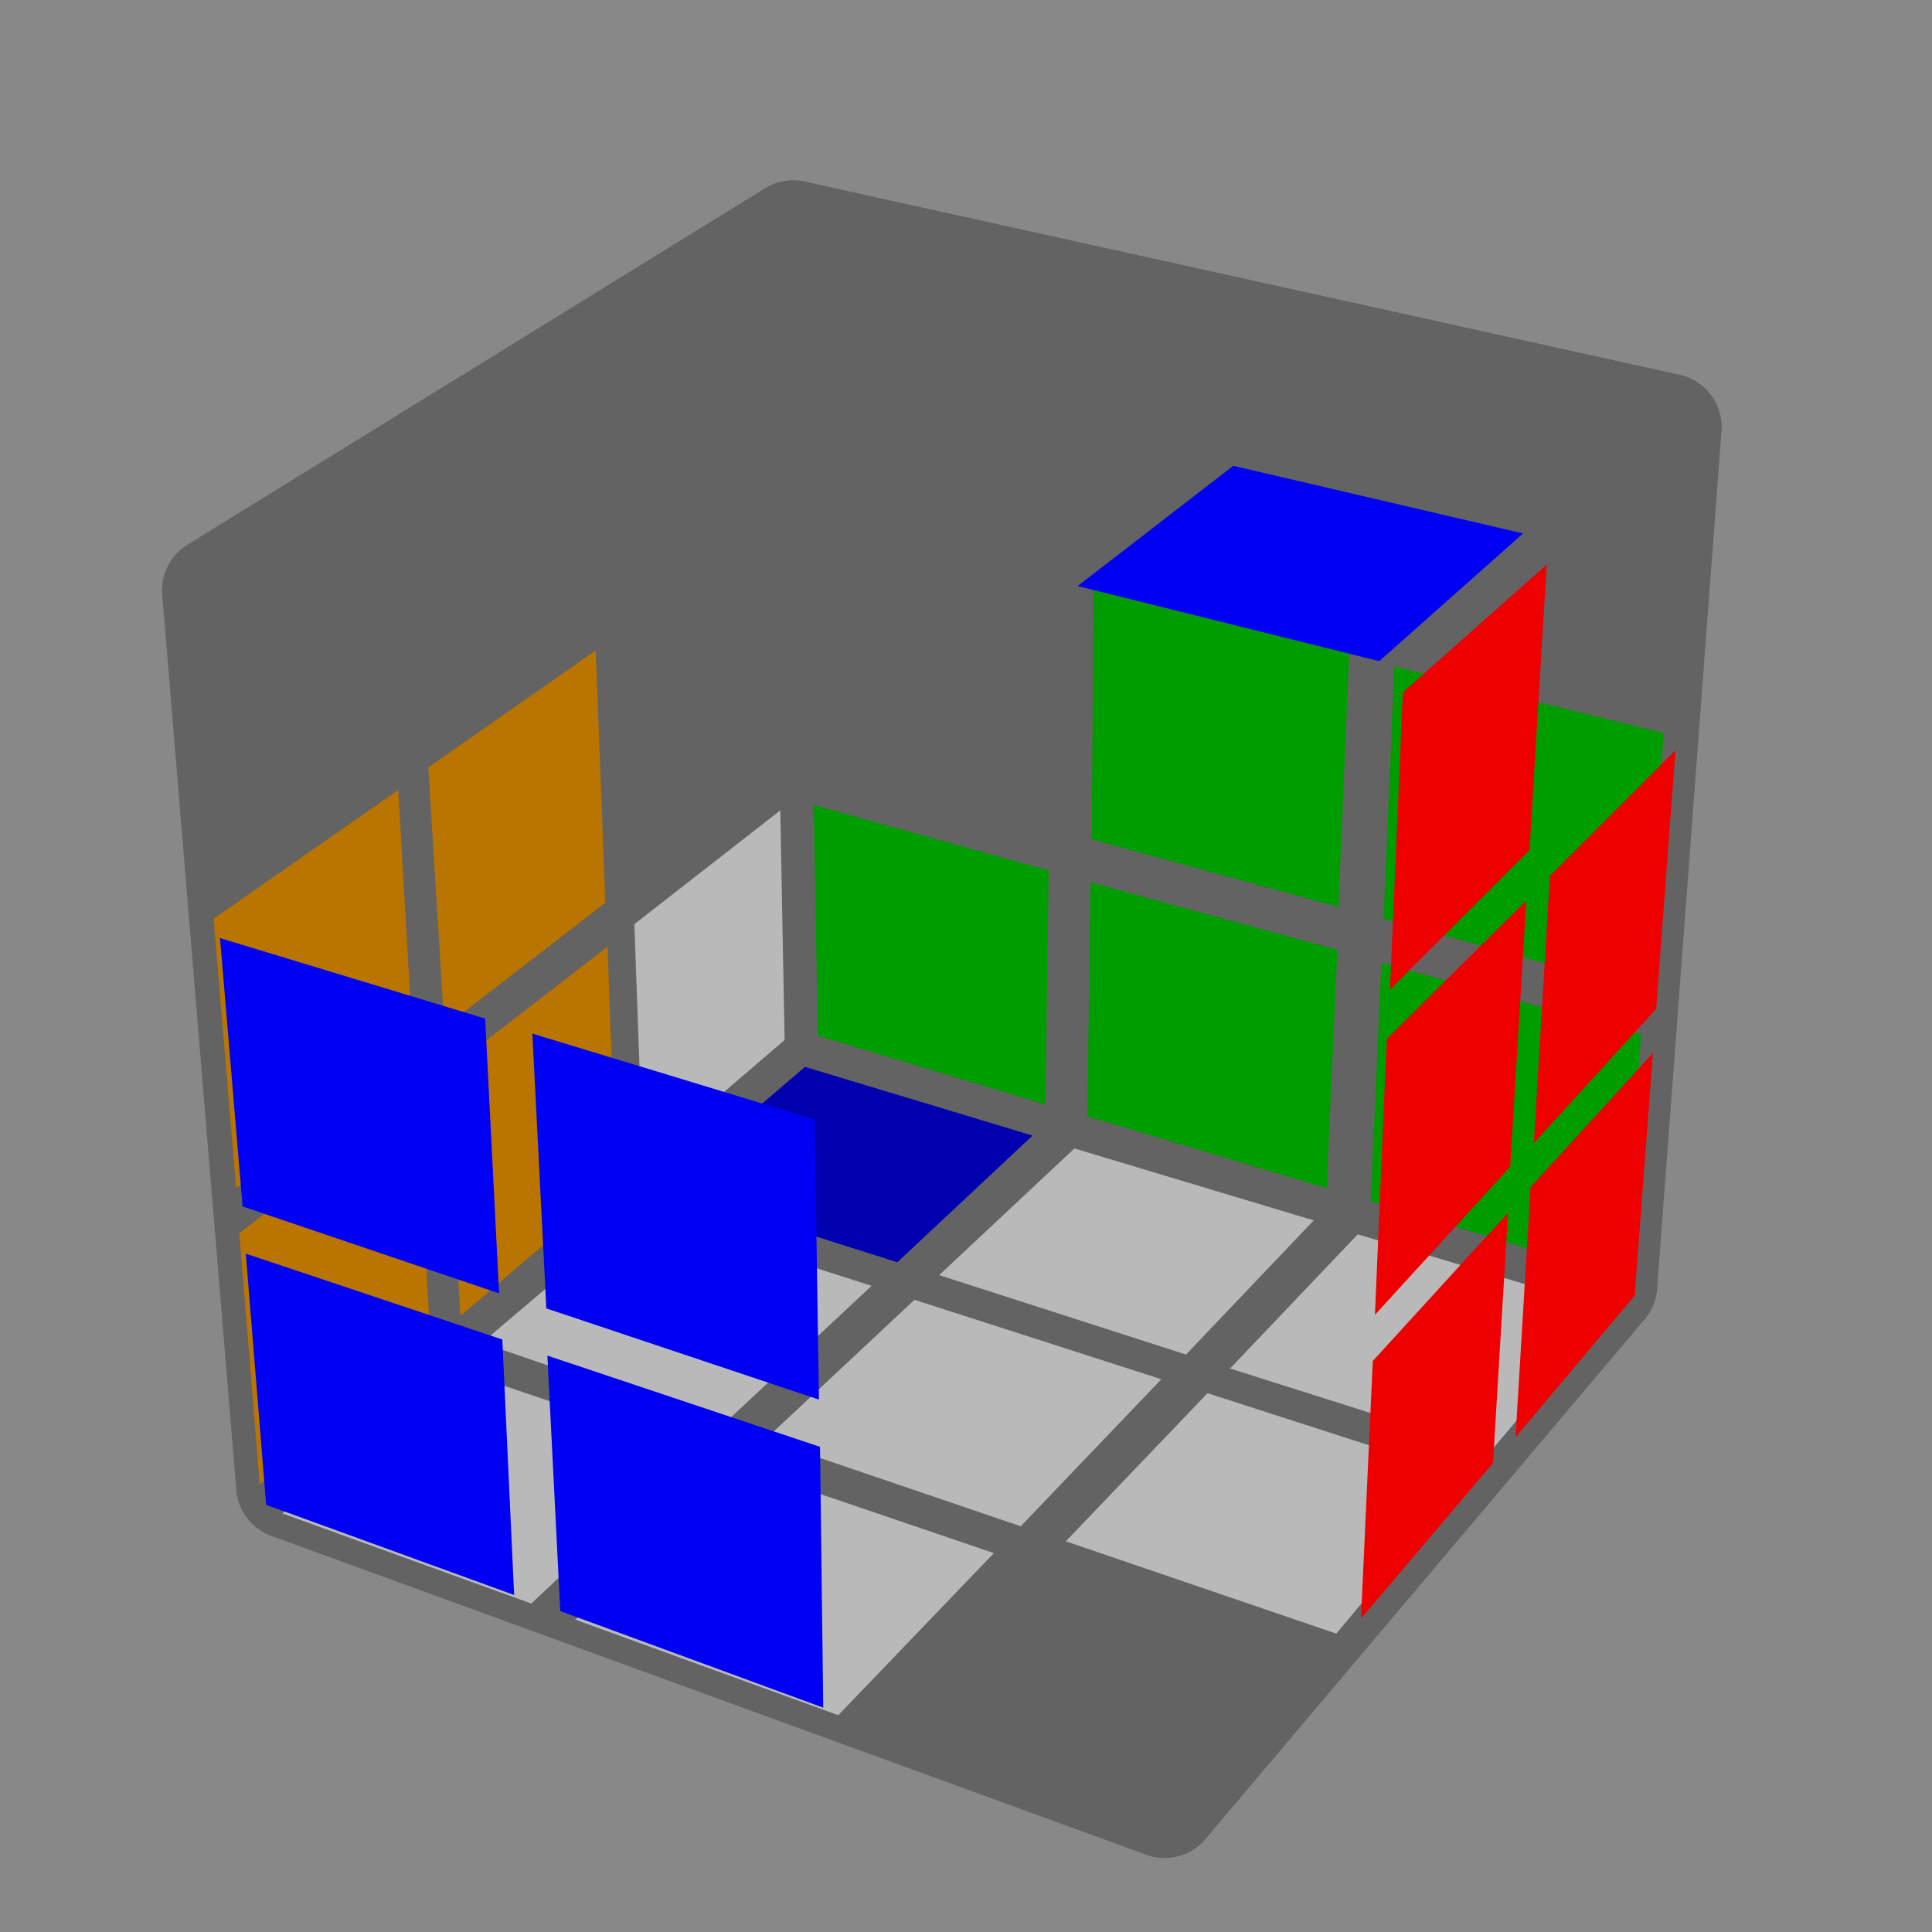
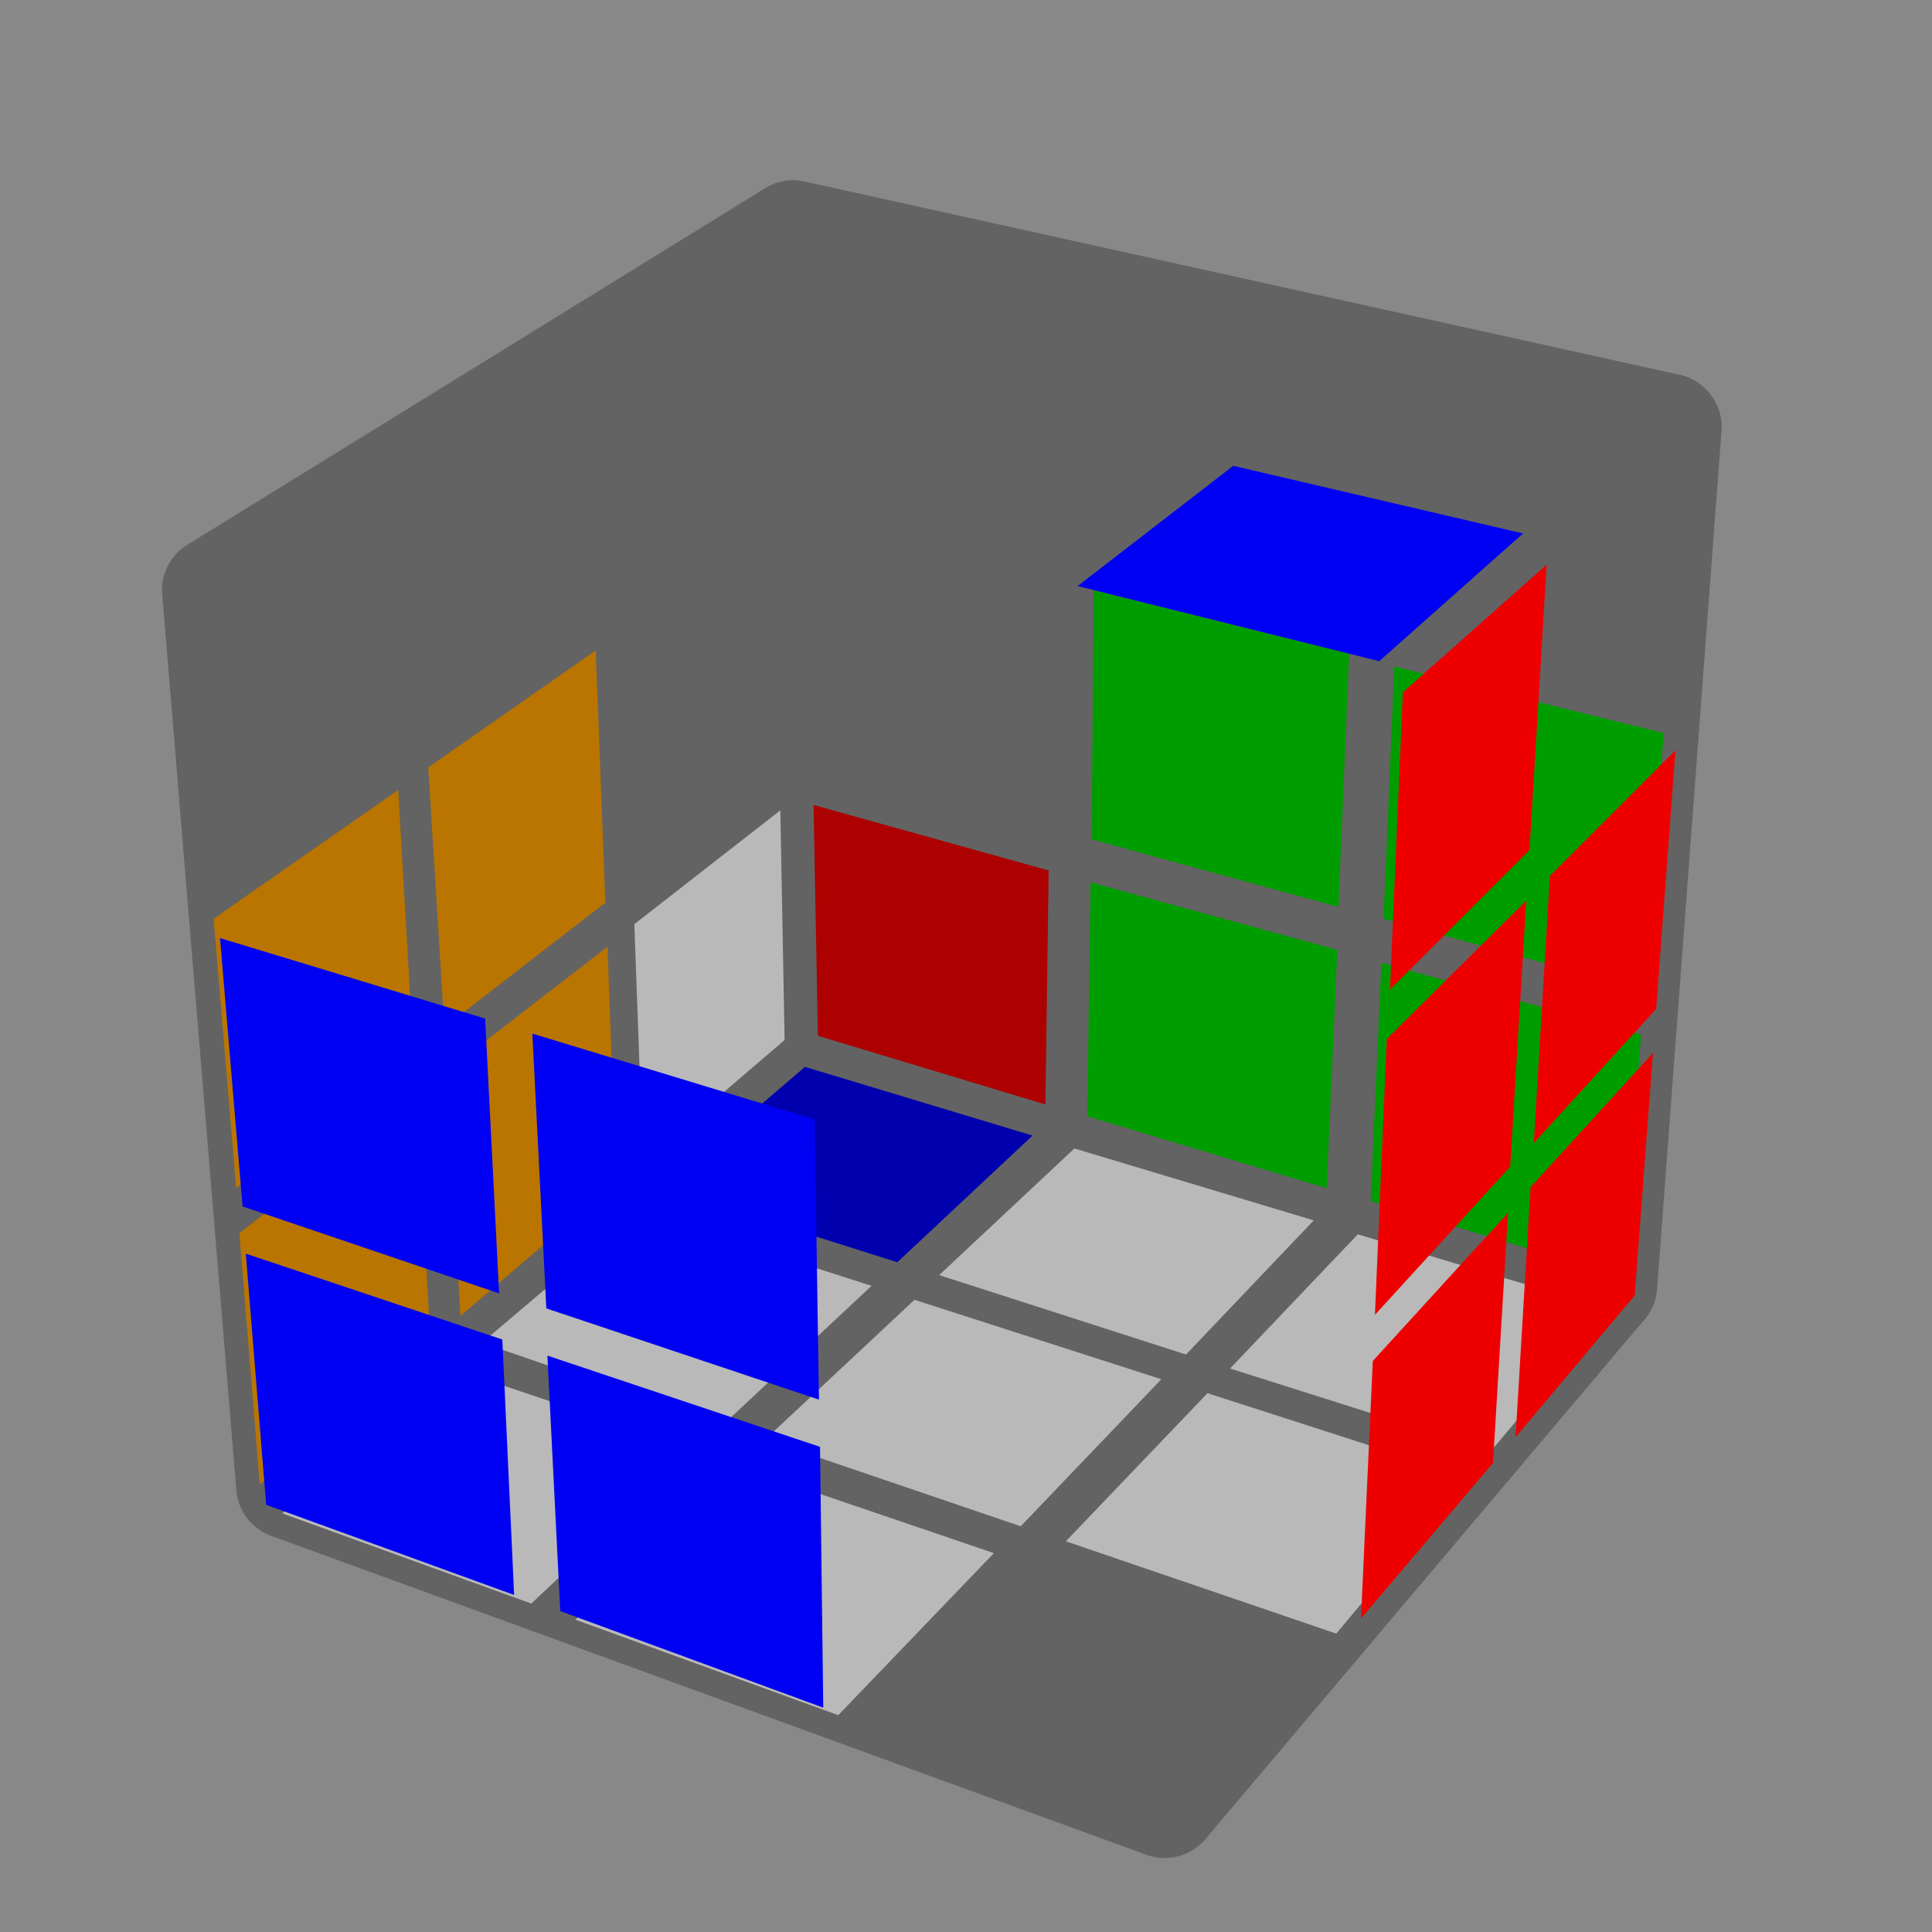
<svg xmlns="http://www.w3.org/2000/svg" version="1.1" width="140" height="140" viewBox="-0.9 -0.9 1.8 1.8">
  <rect fill="#888888" x="-0.9" y="-0.9" width="1.8" height="1.8" />
  <g style="opacity:1;stroke-opacity:0.5;stroke-width:0;stroke-linejoin:round">
    <polygon fill="#000000" stroke="#000000" opacity="0" points="0.672,-0.517 0.412,-0.574 0.402,-0.323 0.652,-0.261" />
    <polygon fill="#000000" stroke="#000000" opacity="0" points="0.368,-0.585 0.123,-0.638 0.12,-0.392 0.358,-0.333" />
    <polygon fill="#000000" stroke="#000000" opacity="0" points="0.082,-0.648 -0.15,-0.699 -0.146,-0.458 0.079,-0.402" />
    <polygon fill="#00D800" stroke="#000000" points="0.65,-0.217 0.399,-0.279 0.389,-0.044 0.632,0.023" />
    <polygon fill="#00D800" stroke="#000000" points="0.357,-0.291 0.119,-0.35 0.117,-0.118 0.347,-0.055" />
    <polygon fill="#000000" stroke="#000000" opacity="0" points="0.079,-0.36 -0.146,-0.416 -0.142,-0.189 0.076,-0.129" />
    <polygon fill="#00D800" stroke="#000000" points="0.629,0.064 0.387,-0.003 0.377,0.219 0.612,0.29" />
    <polygon fill="#00D800" stroke="#000000" points="0.346,-0.015 0.116,-0.078 0.113,0.14 0.336,0.207" />
-     <polygon fill="#00D800" stroke="#000000" points="0.077,-0.089 -0.142,-0.15 -0.138,0.065 0.074,0.129" />
+     <polygon fill="#EE0000" stroke="#000000" points="0.077,-0.089 -0.142,-0.15 -0.138,0.065 0.074,0.129" />
    <polygon fill="#FFFFFF" stroke="#000000" points="-0.637,0.51 -0.405,0.594 -0.253,0.451 -0.478,0.375" />
    <polygon fill="#FFFFFF" stroke="#000000" points="-0.364,0.609 -0.119,0.698 0.026,0.547 -0.212,0.466" />
    <polygon fill="#000000" stroke="#000000" opacity="0" points="-0.075,0.714 0.185,0.809 0.321,0.648 0.07,0.562" />
    <polygon fill="#FFFFFF" stroke="#000000" points="-0.451,0.351 -0.227,0.428 -0.088,0.298 -0.306,0.228" />
    <polygon fill="#FFFFFF" stroke="#000000" points="-0.187,0.441 0.051,0.522 0.182,0.385 -0.048,0.311" />
    <polygon fill="#FFFFFF" stroke="#000000" points="0.093,0.536 0.345,0.622 0.467,0.476 0.225,0.398" />
    <polygon fill="#0000F2" stroke="#000000" points="-0.282,0.207 -0.064,0.276 0.062,0.158 -0.15,0.094" />
    <polygon fill="#FFFFFF" stroke="#000000" points="-0.025,0.288 0.205,0.362 0.324,0.237 0.101,0.17" />
    <polygon fill="#FFFFFF" stroke="#000000" points="0.246,0.375 0.489,0.452 0.6,0.32 0.365,0.25" />
    <polygon fill="#000000" stroke="#000000" opacity="0" points="-0.183,-0.695 -0.33,-0.605 -0.32,-0.355 -0.179,-0.454" />
    <polygon fill="#000000" stroke="#000000" opacity="0" points="-0.356,-0.587 -0.518,-0.488 -0.503,-0.228 -0.347,-0.337" />
    <polygon fill="#000000" stroke="#000000" opacity="0" points="-0.547,-0.468 -0.726,-0.358 -0.704,-0.089 -0.532,-0.209" />
    <polygon fill="#000000" stroke="#000000" opacity="0" points="-0.178,-0.412 -0.319,-0.313 -0.311,-0.078 -0.174,-0.184" />
    <polygon fill="#FFA100" stroke="#000000" points="-0.345,-0.294 -0.501,-0.185 -0.486,0.057 -0.336,-0.059" />
    <polygon fill="#FFA100" stroke="#000000" points="-0.529,-0.164 -0.701,-0.044 -0.68,0.207 -0.515,0.078" />
    <polygon fill="#FFFFFF" stroke="#000000" points="-0.173,-0.145 -0.309,-0.039 -0.301,0.182 -0.169,0.069" />
    <polygon fill="#FFA100" stroke="#000000" points="-0.334,-0.018 -0.484,0.098 -0.471,0.326 -0.326,0.202" />
    <polygon fill="#FFA100" stroke="#000000" points="-0.512,0.12 -0.677,0.249 -0.658,0.483 -0.499,0.348" />
  </g>
  <g style="stroke-width:0.1;stroke-linejoin:round;opacity:0.15">
    <polygon fill="#000000" stroke="#000000" points="0.654,-0.502 -0.161,-0.682 -0.147,0.074 0.594,0.297" />
    <polygon fill="#000000" stroke="#000000" points="-0.63,0.484 0.185,0.781 0.594,0.297 -0.147,0.074" />
    <polygon fill="#000000" stroke="#000000" points="-0.161,-0.682 -0.699,-0.35 -0.63,0.484 -0.147,0.074" />
  </g>
  <g style="stroke-width:0.1;stroke-linejoin:round;opacity:0.15">
    <polygon fill="#000000" stroke="#000000" points="0.207,-0.103 0.654,-0.502 0.594,0.297 0.185,0.781" />
    <polygon fill="#000000" stroke="#000000" points="-0.161,-0.682 0.654,-0.502 0.207,-0.103 -0.699,-0.35" />
    <polygon fill="#000000" stroke="#000000" points="-0.699,-0.35 0.207,-0.103 0.185,0.781 -0.63,0.484" />
  </g>
  <g style="opacity:1;stroke-opacity:0.5;stroke-width:0;stroke-linejoin:round">
    <polygon fill="#000000" stroke="#000000" opacity="0" points="0.232,-0.097 0.382,-0.231 0.37,0.045 0.225,0.19" />
    <polygon fill="#EE0000" stroke="#000000" points="0.407,-0.255 0.541,-0.374 0.525,-0.108 0.395,0.022" />
    <polygon fill="#000000" stroke="#000000" opacity="0" points="0.563,-0.395 0.683,-0.502 0.664,-0.246 0.547,-0.129" />
    <polygon fill="#000000" stroke="#000000" opacity="0" points="0.223,0.238 0.368,0.093 0.357,0.35 0.217,0.504" />
    <polygon fill="#EE0000" stroke="#000000" points="0.392,0.068 0.522,-0.061 0.507,0.187 0.381,0.325" />
    <polygon fill="#EE0000" stroke="#000000" points="0.544,-0.084 0.661,-0.201 0.643,0.04 0.529,0.165" />
    <polygon fill="#000000" stroke="#000000" opacity="0" points="0.215,0.548 0.355,0.395 0.345,0.634 0.209,0.795" />
    <polygon fill="#EE0000" stroke="#000000" points="0.379,0.368 0.505,0.23 0.491,0.463 0.368,0.608" />
    <polygon fill="#EE0000" stroke="#000000" points="0.526,0.206 0.64,0.081 0.623,0.307 0.512,0.439" />
    <polygon fill="#000000" stroke="#000000" opacity="0" points="-0.163,-0.712 0.069,-0.661 -0.07,-0.566 -0.309,-0.622" />
    <polygon fill="#000000" stroke="#000000" opacity="0" points="0.112,-0.651 0.357,-0.597 0.227,-0.496 -0.027,-0.556" />
    <polygon fill="#000000" stroke="#000000" opacity="0" points="0.403,-0.587 0.662,-0.53 0.542,-0.423 0.272,-0.486" />
    <polygon fill="#000000" stroke="#000000" opacity="0" points="-0.336,-0.605 -0.096,-0.548 -0.25,-0.443 -0.497,-0.505" />
    <polygon fill="#000000" stroke="#000000" opacity="0" points="-0.052,-0.538 0.202,-0.478 0.057,-0.366 -0.206,-0.432" />
    <polygon fill="#0000F2" stroke="#000000" points="0.249,-0.466 0.519,-0.403 0.385,-0.284 0.104,-0.354" />
    <polygon fill="#000000" stroke="#000000" opacity="0" points="-0.527,-0.486 -0.279,-0.424 -0.45,-0.306 -0.705,-0.376" />
    <polygon fill="#000000" stroke="#000000" opacity="0" points="-0.233,-0.412 0.03,-0.345 -0.132,-0.22 -0.404,-0.294" />
    <polygon fill="#000000" stroke="#000000" opacity="0" points="0.078,-0.332 0.359,-0.262 0.209,-0.128 -0.083,-0.207" />
    <polygon fill="#000000" stroke="#000000" opacity="0" points="-0.72,-0.342 -0.465,-0.272 -0.451,0.003 -0.698,-0.073" />
    <polygon fill="#000000" stroke="#000000" opacity="0" points="-0.419,-0.259 -0.146,-0.185 -0.143,0.096 -0.405,0.016" />
    <polygon fill="#000000" stroke="#000000" opacity="0" points="-0.098,-0.171 0.194,-0.092 0.186,0.196 -0.094,0.11" />
    <polygon fill="#0000F2" stroke="#000000" points="-0.695,-0.026 -0.448,0.049 -0.435,0.305 -0.674,0.224" />
    <polygon fill="#0000F2" stroke="#000000" points="-0.404,0.063 -0.141,0.143 -0.137,0.404 -0.391,0.319" />
    <polygon fill="#000000" stroke="#000000" opacity="0" points="-0.094,0.158 0.186,0.244 0.18,0.51 -0.09,0.419" />
    <polygon fill="#0000F2" stroke="#000000" points="-0.671,0.268 -0.432,0.348 -0.421,0.586 -0.652,0.502" />
    <polygon fill="#0000F2" stroke="#000000" points="-0.39,0.363 -0.136,0.448 -0.133,0.691 -0.378,0.601" />
    <polygon fill="#000000" stroke="#000000" opacity="0" points="-0.091,0.464 0.179,0.555 0.173,0.802 -0.087,0.707" />
  </g>
</svg>
